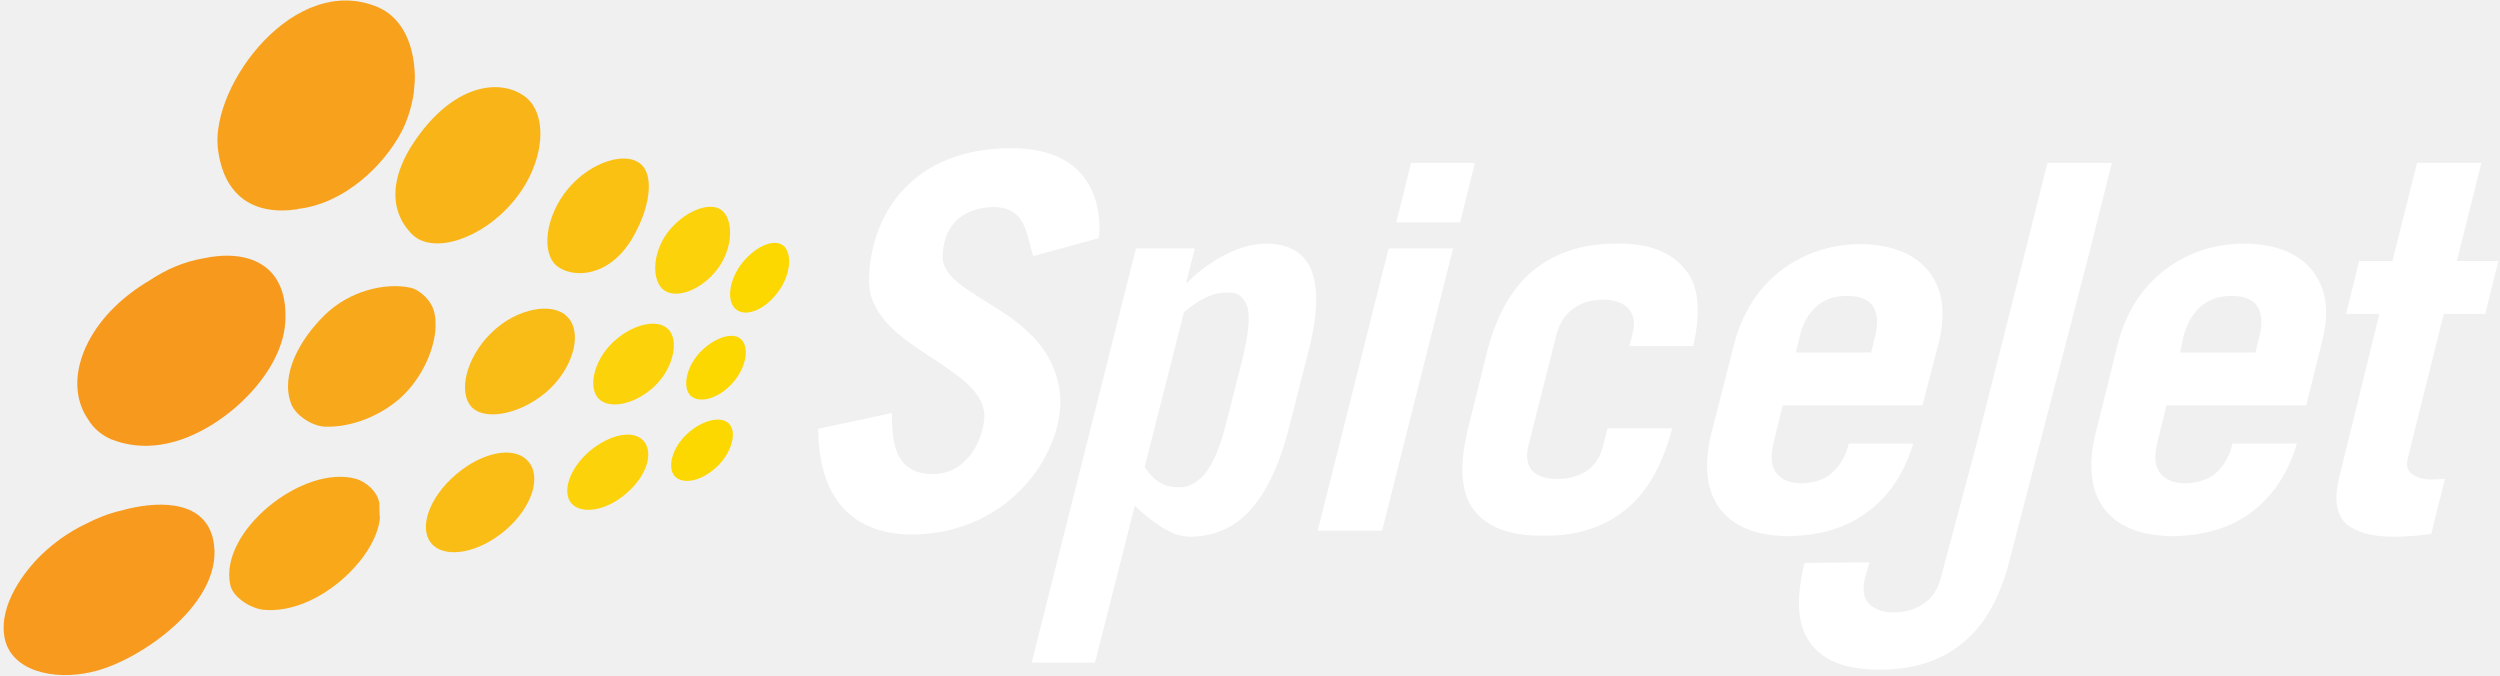
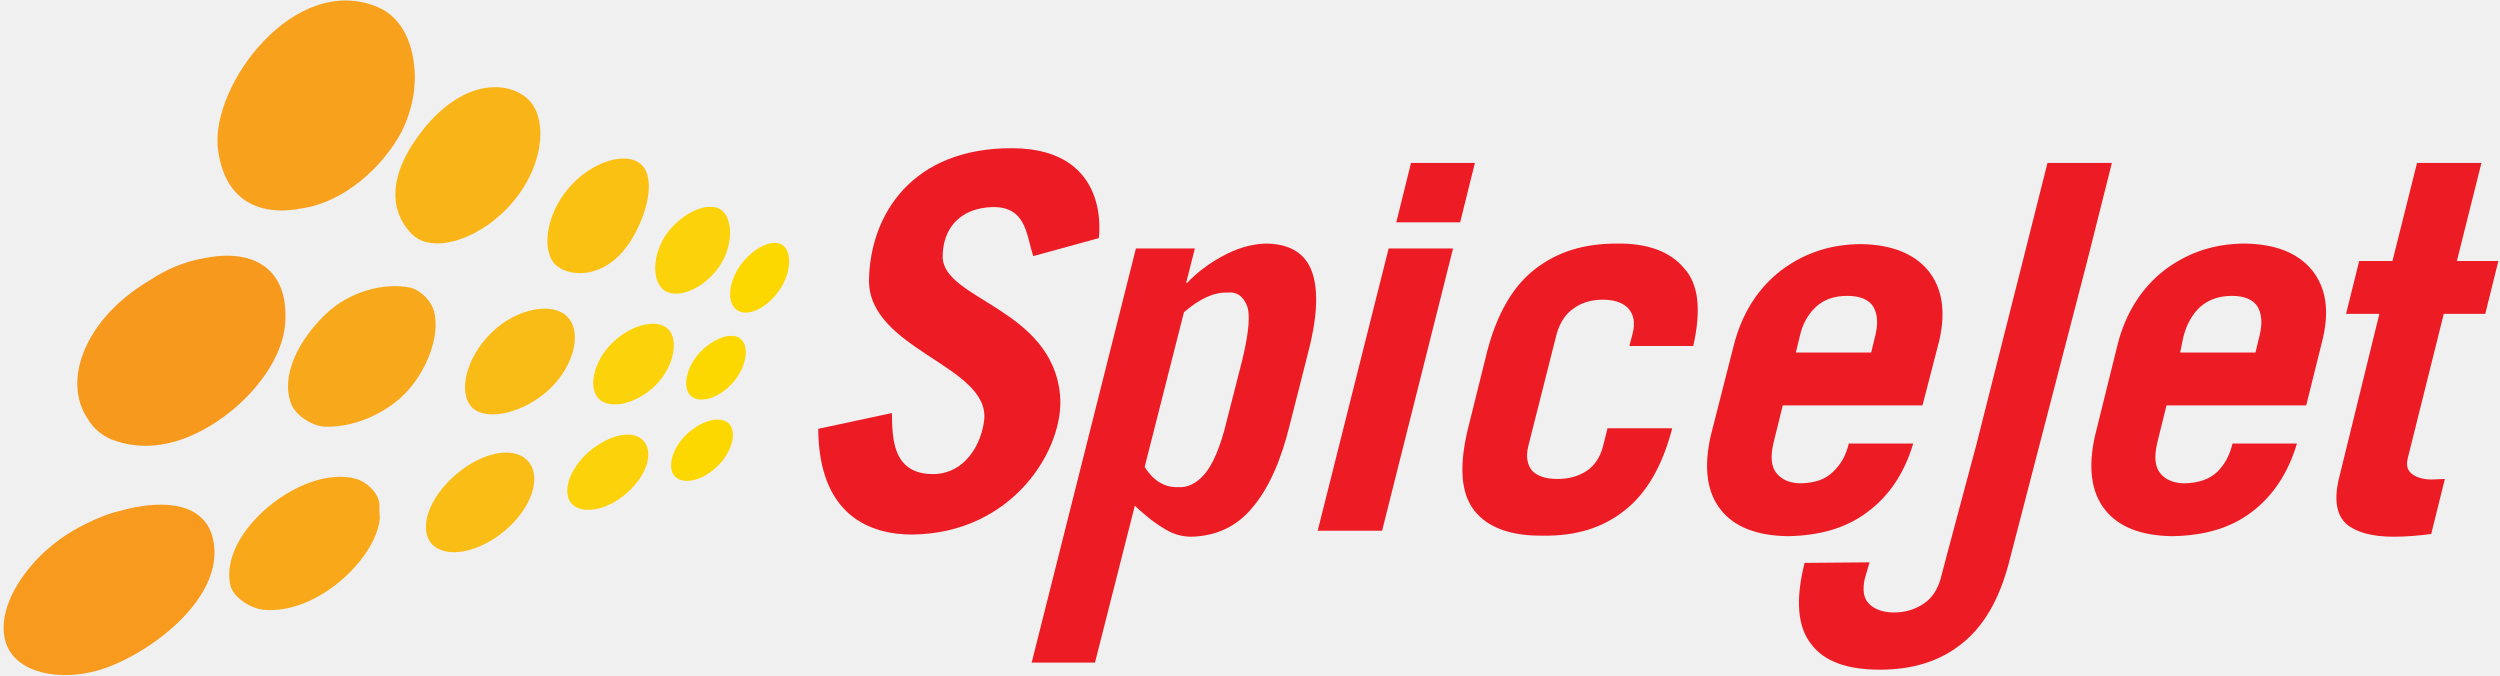
<svg xmlns="http://www.w3.org/2000/svg" width="370" height="100">
  <g fill="none" fill-rule="evenodd">
    <path fill="#FCD20A" fill-rule="nonzero" d="M96.943 57.097c-2.827 2.742-6.705 3.548-8.32 1.935-1.616-1.613-.809-5.564 2.019-8.306 2.827-2.742 6.624-3.63 8.24-2.016 1.616 1.532.889 5.645-1.939 8.387" />
    <path fill="#FCD800" fill-rule="nonzero" d="M108.415 56.694c-2.02 2.258-4.767 3.064-6.14 1.935-1.292-1.129-.808-4.113 1.212-6.37 2.02-2.178 4.847-3.227 6.14-2.098 1.373 1.21.807 4.274-1.212 6.533" />
    <path fill="#F8A81B" fill-rule="nonzero" d="M60.751 42.58c-3.797-.806-9.048.485-12.683 4.033-3.797 3.71-6.544 8.87-5.009 13.064.565 1.694 3.07 3.388 5.009 3.468 3.877.161 8.32-1.613 11.31-4.355 3.231-2.984 5.008-7.338 5.09-10.484 0-.725 0-1.129-.162-1.935-.323-1.774-2.1-3.468-3.555-3.79" />
    <path fill="#F9BB16" fill-rule="nonzero" d="M81.432 57.5c-3.797 3.629-9.37 4.92-11.552 2.823-2.181-2.178-.889-7.5 2.908-11.13 3.716-3.628 9.048-4.516 11.149-2.338 2.18 2.097 1.211 7.016-2.505 10.645" />
    <path fill="#FCD20A" fill-rule="nonzero" d="M106.234 39.758c-2.343 3.145-6.06 4.516-7.917 3.226-1.858-1.29-1.858-5.323.404-8.468 2.342-3.145 6.14-4.758 7.997-3.468 1.858 1.29 1.858 5.565-.484 8.71" />
    <path fill="#FCD800" fill-rule="nonzero" d="M115.2 43.145c-1.857 2.58-4.604 3.79-6.139 2.742-1.535-1.048-1.292-4.113.566-6.693 1.858-2.5 4.685-3.952 6.22-2.904 1.454 1.049 1.212 4.355-.646 6.855" />
    <path fill="#F9B517" fill-rule="nonzero" d="M76.02 29.758c-4.686 5.645-11.876 7.903-14.946 5-3.554-3.468-3.716-8.952 1.535-15.564 5.655-7.097 11.957-7.42 15.269-4.759 3.231 2.662 2.827 9.678-1.858 15.323" />
    <path fill="#FAC113" fill-rule="nonzero" d="M93.55 35.323c-3.474 5.806-8.805 5.887-11.148 4.032-2.343-1.936-1.697-7.42 1.696-11.452s8.725-5.645 10.906-3.468c1.778 1.775 1.212 6.371-1.454 10.888" />
    <path fill="#F7A11C" fill-rule="nonzero" d="M55.904 1.048c-12.28-5.16-24.64 11.452-23.67 20.807.807 7.177 5.332 10.08 11.794 9.113.081-.08.243-.08.324-.08 6.786-.888 12.44-6.453 15.026-11.291.888-1.694 1.535-3.71 1.858-5.807.08-.806.161-1.693.161-2.5-.08-4.435-1.696-8.629-5.493-10.242" />
    <path fill="#F7991D" fill-rule="nonzero" d="M30.133 38.226c-2.827.484-5.493 1.613-7.917 3.226-3.958 2.338-7.19 5.403-9.129 9.113-2.342 4.516-2.02 8.629-.08 11.451.888 1.532 2.18 2.42 3.393 2.984.646.242 1.373.484 2.1.645 2.1.484 4.524.484 7.19-.242 7.755-2.097 16.642-10.564 16.561-18.548.08-7.823-5.655-10-12.118-8.63" />
    <path fill="#FCD800" fill-rule="nonzero" d="M106.153 69.032c-2.181 2.097-4.928 2.742-6.22 1.533-1.212-1.21-.566-4.113 1.615-6.21 2.181-2.097 5.009-2.903 6.301-1.694 1.293 1.21.485 4.274-1.696 6.371" />
    <path fill="#FCD20A" fill-rule="nonzero" d="M92.742 72.984c-2.908 2.58-6.624 3.226-8.159 1.532-1.454-1.693-.323-5.161 2.666-7.742 2.989-2.5 6.463-3.226 7.998-1.532 1.535 1.774.484 5.161-2.505 7.742" />
    <path fill="#F9BD15" fill-rule="nonzero" d="M74.808 78.468c-3.959 3.387-8.887 4.274-10.906 2.016-2.02-2.258-.404-6.855 3.554-10.242 3.959-3.387 8.644-4.274 10.664-2.016 2.1 2.258.646 6.855-3.312 10.242" />
    <path fill="#F9A81A" fill-rule="nonzero" d="M52.753 70.887c-7.917-2.258-20.439 7.823-18.661 15.726.404 1.774 2.908 3.387 4.847 3.629 7.917.806 16.803-7.58 17.288-13.63-.08-.725-.08-1.37-.08-2.096-.243-1.774-2.02-3.226-3.394-3.629" />
    <path fill="#F79A1D" fill-rule="nonzero" d="M31.507 79.677c-1.455-5.967-8.725-5.483-13.573-4.112-1.777.403-3.635 1.129-5.331 2.016-2.505 1.21-4.605 2.742-6.463 4.516C3.797 84.355-.162 89.355.646 94.194c.808 5.08 7.271 6.612 13.007 5.241 6.947-1.532 20.035-10.483 17.854-19.758" />
-     <path fill="#FFF" fill-rule="nonzero" d="M152.928 37.903c-1.05-3.064-.97-7.338-6.059-7.258-5.009.161-7.352 3.387-7.352 7.339 0 6.37 16.158 7.58 17.37 20.484.727 7.742-6.787 20.484-21.894 20.645-6.14 0-13.814-2.742-13.895-15.645l10.906-2.339c.081 3.226-.161 9.032 6.06 9.032 4.766 0 7.19-4.435 7.593-7.984.889-8.064-17.126-10.403-17.046-20.725.162-9.678 6.382-19.597 21.247-19.517 14.784.081 12.764 13.307 12.764 13.307l-9.694 2.661z" />
-     <path fill="#FFF" d="M175.225 46.21l-5.817 22.903c1.293 2.016 2.909 3.064 5.009 2.984 1.293.08 2.585-.484 3.797-1.855 1.212-1.371 2.424-4.032 3.393-8.145l2.262-8.871c.97-4.032 1.212-6.774.646-8.065-.565-1.37-1.535-2.016-2.827-1.855-2.02-.08-4.12.888-6.463 2.904zm-7.11-9.436h8.726l-1.293 5.08h.162c1.292-1.37 2.908-2.66 5.09-3.87 2.18-1.21 4.28-1.855 6.462-1.936 3.635 0 5.978 1.452 6.948 4.275.969 2.822.727 6.935-.727 12.338l-2.586 10.162c-1.292 5.322-3.15 9.516-5.574 12.338-2.343 2.823-5.413 4.194-9.048 4.274a7.235 7.235 0 01-3.716-1.048c-1.293-.726-2.828-1.855-4.605-3.548l-5.897 23.226h-9.371l15.43-61.29zm82.483 14.436h-9.452l.485-1.855c.404-1.613.162-2.823-.646-3.71-.727-.806-2.02-1.29-3.716-1.29-1.697 0-3.151.403-4.363 1.29-1.212.807-2.02 2.097-2.504 3.71L226.2 65.968c-.404 1.613-.162 2.822.565 3.71.808.806 2.02 1.21 3.717 1.21 1.696 0 3.15-.404 4.362-1.21 1.212-.807 2.02-2.097 2.424-3.71l.646-2.58h9.533v.16c-1.455 5.484-3.797 9.517-7.029 12.017-3.231 2.58-7.27 3.79-12.037 3.71-4.766.08-8.24-1.21-10.179-3.71-2.02-2.581-2.262-6.533-.97-12.017l2.909-11.693c1.454-5.484 3.797-9.516 7.028-12.016 3.313-2.58 7.271-3.79 12.037-3.79 4.686-.081 7.998 1.21 10.018 3.628 2.181 2.34 2.585 6.21 1.373 11.533M284.528 60h-20.68l-1.374 5.565c-.485 2.096-.323 3.548.485 4.516.807.967 2.02 1.451 3.635 1.451 2.02-.08 3.554-.564 4.685-1.693 1.212-1.13 1.94-2.5 2.343-4.194h9.533c-1.293 4.355-3.555 7.742-6.705 10.08-3.15 2.42-7.11 3.55-11.876 3.63-4.605-.08-7.917-1.371-9.936-3.952-2.02-2.58-2.505-6.21-1.455-10.887l3.474-13.629c1.212-4.597 3.555-8.226 6.867-10.806 3.393-2.581 7.352-3.952 11.956-3.952 4.444.08 7.756 1.371 9.856 3.871 2.1 2.58 2.666 5.968 1.697 10.323L284.528 60zm-18.742-7.823h11.148l.566-2.338c.485-1.855.404-3.307-.242-4.436-.647-1.048-1.94-1.613-3.878-1.613-1.939 0-3.474.565-4.605 1.613-1.212 1.13-2.02 2.58-2.423 4.436l-.566 2.338zM341.321 60H320.64l-1.374 5.565c-.484 2.096-.323 3.548.485 4.516.808.967 2.02 1.451 3.635 1.451 2.02-.08 3.555-.564 4.767-1.693 1.13-1.13 1.858-2.5 2.262-4.194h9.533c-1.293 4.355-3.555 7.742-6.625 10.08-3.15 2.42-7.028 3.55-11.875 3.63-4.605-.08-7.917-1.371-9.937-3.952-2.02-2.58-2.504-6.21-1.454-10.887l3.393-13.71c1.212-4.596 3.554-8.225 6.867-10.806 3.393-2.58 7.351-3.952 11.956-3.952 4.524.081 7.755 1.371 9.856 3.871 2.1 2.581 2.666 5.968 1.616 10.323L341.32 60zm-18.662-7.823h11.149l.565-2.338c.485-1.855.404-3.307-.242-4.436-.646-1.048-1.939-1.613-3.797-1.613-1.939 0-3.474.565-4.686 1.613-1.211 1.13-2.02 2.58-2.504 4.436l-.485 2.338zm29.487-5.725h-4.928l1.94-7.823h4.927l3.636-14.516h9.532l-3.635 14.516h6.14l-1.94 7.823h-6.139l-5.332 21.37c-.242 1.049-.08 1.775.646 2.34.647.483 1.616.806 2.909.806.646 0 1.292-.08 1.939-.08l-2.02 8.144c-1.858.242-3.716.403-5.574.403-3.15 0-5.494-.645-6.948-1.854-1.454-1.29-1.858-3.468-1.212-6.452l6.06-24.677z" />
-     <path fill="#FFF" fill-rule="nonzero" d="M292.526 65.726l6.786-26.855 3.716-14.758h9.533l-3.716 14.758-11.552 44.516c-1.455 5.484-3.797 9.436-7.029 11.936-3.231 2.58-7.27 3.79-12.037 3.79-4.847 0-8.24-1.21-10.179-3.79-2.02-2.581-2.343-6.533-.97-12.017l9.614-.08-.727 2.5c-.323 1.613-.162 2.822.646 3.629.808.806 2.02 1.29 3.717 1.29 1.696 0 3.15-.484 4.362-1.29 1.212-.807 2.02-2.016 2.504-3.63l.889-3.386 4.443-16.613z" />
-     <path fill="#FFF" d="M205.52 36.774h9.532L204.55 78.548h-9.533zm10.583-3.871h-9.452l2.18-8.79h9.453z" />
+     <path fill="#ED1C24" fill-rule="nonzero" d="M152.928 37.903c-1.05-3.064-.97-7.338-6.059-7.258-5.009.161-7.352 3.387-7.352 7.339 0 6.37 16.158 7.58 17.37 20.484.727 7.742-6.787 20.484-21.894 20.645-6.14 0-13.814-2.742-13.895-15.645l10.906-2.339c.081 3.226-.161 9.032 6.06 9.032 4.766 0 7.19-4.435 7.593-7.984.889-8.064-17.126-10.403-17.046-20.725.162-9.678 6.382-19.597 21.247-19.517 14.784.081 12.764 13.307 12.764 13.307l-9.694 2.661z" />
+     <path fill="#ED1C24" d="M175.225 46.21l-5.817 22.903c1.293 2.016 2.909 3.064 5.009 2.984 1.293.08 2.585-.484 3.797-1.855 1.212-1.371 2.424-4.032 3.393-8.145l2.262-8.871c.97-4.032 1.212-6.774.646-8.065-.565-1.37-1.535-2.016-2.827-1.855-2.02-.08-4.12.888-6.463 2.904zm-7.11-9.436h8.726l-1.293 5.08h.162c1.292-1.37 2.908-2.66 5.09-3.87 2.18-1.21 4.28-1.855 6.462-1.936 3.635 0 5.978 1.452 6.948 4.275.969 2.822.727 6.935-.727 12.338l-2.586 10.162c-1.292 5.322-3.15 9.516-5.574 12.338-2.343 2.823-5.413 4.194-9.048 4.274a7.235 7.235 0 01-3.716-1.048c-1.293-.726-2.828-1.855-4.605-3.548l-5.897 23.226h-9.371l15.43-61.29zm82.483 14.436h-9.452l.485-1.855c.404-1.613.162-2.823-.646-3.71-.727-.806-2.02-1.29-3.716-1.29-1.697 0-3.151.403-4.363 1.29-1.212.807-2.02 2.097-2.504 3.71L226.2 65.968c-.404 1.613-.162 2.822.565 3.71.808.806 2.02 1.21 3.717 1.21 1.696 0 3.15-.404 4.362-1.21 1.212-.807 2.02-2.097 2.424-3.71l.646-2.58h9.533v.16c-1.455 5.484-3.797 9.517-7.029 12.017-3.231 2.58-7.27 3.79-12.037 3.71-4.766.08-8.24-1.21-10.179-3.71-2.02-2.581-2.262-6.533-.97-12.017l2.909-11.693c1.454-5.484 3.797-9.516 7.028-12.016 3.313-2.58 7.271-3.79 12.037-3.79 4.686-.081 7.998 1.21 10.018 3.628 2.181 2.34 2.585 6.21 1.373 11.533M284.528 60h-20.68l-1.374 5.565c-.485 2.096-.323 3.548.485 4.516.807.967 2.02 1.451 3.635 1.451 2.02-.08 3.554-.564 4.685-1.693 1.212-1.13 1.94-2.5 2.343-4.194h9.533c-1.293 4.355-3.555 7.742-6.705 10.08-3.15 2.42-7.11 3.55-11.876 3.63-4.605-.08-7.917-1.371-9.936-3.952-2.02-2.58-2.505-6.21-1.455-10.887l3.474-13.629c1.212-4.597 3.555-8.226 6.867-10.806 3.393-2.581 7.352-3.952 11.956-3.952 4.444.08 7.756 1.371 9.856 3.871 2.1 2.58 2.666 5.968 1.697 10.323L284.528 60zm-18.742-7.823h11.148l.566-2.338c.485-1.855.404-3.307-.242-4.436-.647-1.048-1.94-1.613-3.878-1.613-1.939 0-3.474.565-4.605 1.613-1.212 1.13-2.02 2.58-2.423 4.436l-.566 2.338zM341.321 60H320.64l-1.374 5.565c-.484 2.096-.323 3.548.485 4.516.808.967 2.02 1.451 3.635 1.451 2.02-.08 3.555-.564 4.767-1.693 1.13-1.13 1.858-2.5 2.262-4.194h9.533c-1.293 4.355-3.555 7.742-6.625 10.08-3.15 2.42-7.028 3.55-11.875 3.63-4.605-.08-7.917-1.371-9.937-3.952-2.02-2.58-2.504-6.21-1.454-10.887l3.393-13.71c1.212-4.596 3.554-8.225 6.867-10.806 3.393-2.58 7.351-3.952 11.956-3.952 4.524.081 7.755 1.371 9.856 3.871 2.1 2.581 2.666 5.968 1.616 10.323L341.32 60zm-18.662-7.823h11.149l.565-2.338c.485-1.855.404-3.307-.242-4.436-.646-1.048-1.939-1.613-3.797-1.613-1.939 0-3.474.565-4.686 1.613-1.211 1.13-2.02 2.58-2.504 4.436l-.485 2.338zm29.487-5.725h-4.928l1.94-7.823h4.927l3.636-14.516h9.532l-3.635 14.516h6.14l-1.94 7.823h-6.139l-5.332 21.37c-.242 1.049-.08 1.775.646 2.34.647.483 1.616.806 2.909.806.646 0 1.292-.08 1.939-.08l-2.02 8.144c-1.858.242-3.716.403-5.574.403-3.15 0-5.494-.645-6.948-1.854-1.454-1.29-1.858-3.468-1.212-6.452l6.06-24.677z" />
+     <path fill="#ED1C24" fill-rule="nonzero" d="M292.526 65.726l6.786-26.855 3.716-14.758h9.533l-3.716 14.758-11.552 44.516c-1.455 5.484-3.797 9.436-7.029 11.936-3.231 2.58-7.27 3.79-12.037 3.79-4.847 0-8.24-1.21-10.179-3.79-2.02-2.581-2.343-6.533-.97-12.017l9.614-.08-.727 2.5c-.323 1.613-.162 2.822.646 3.629.808.806 2.02 1.29 3.717 1.29 1.696 0 3.15-.484 4.362-1.29 1.212-.807 2.02-2.016 2.504-3.63l.889-3.386 4.443-16.613z" />
+     <path fill="#ED1C24" d="M205.52 36.774h9.532L204.55 78.548h-9.533zm10.583-3.871h-9.452l2.18-8.79h9.453z" />
  </g>
</svg>
